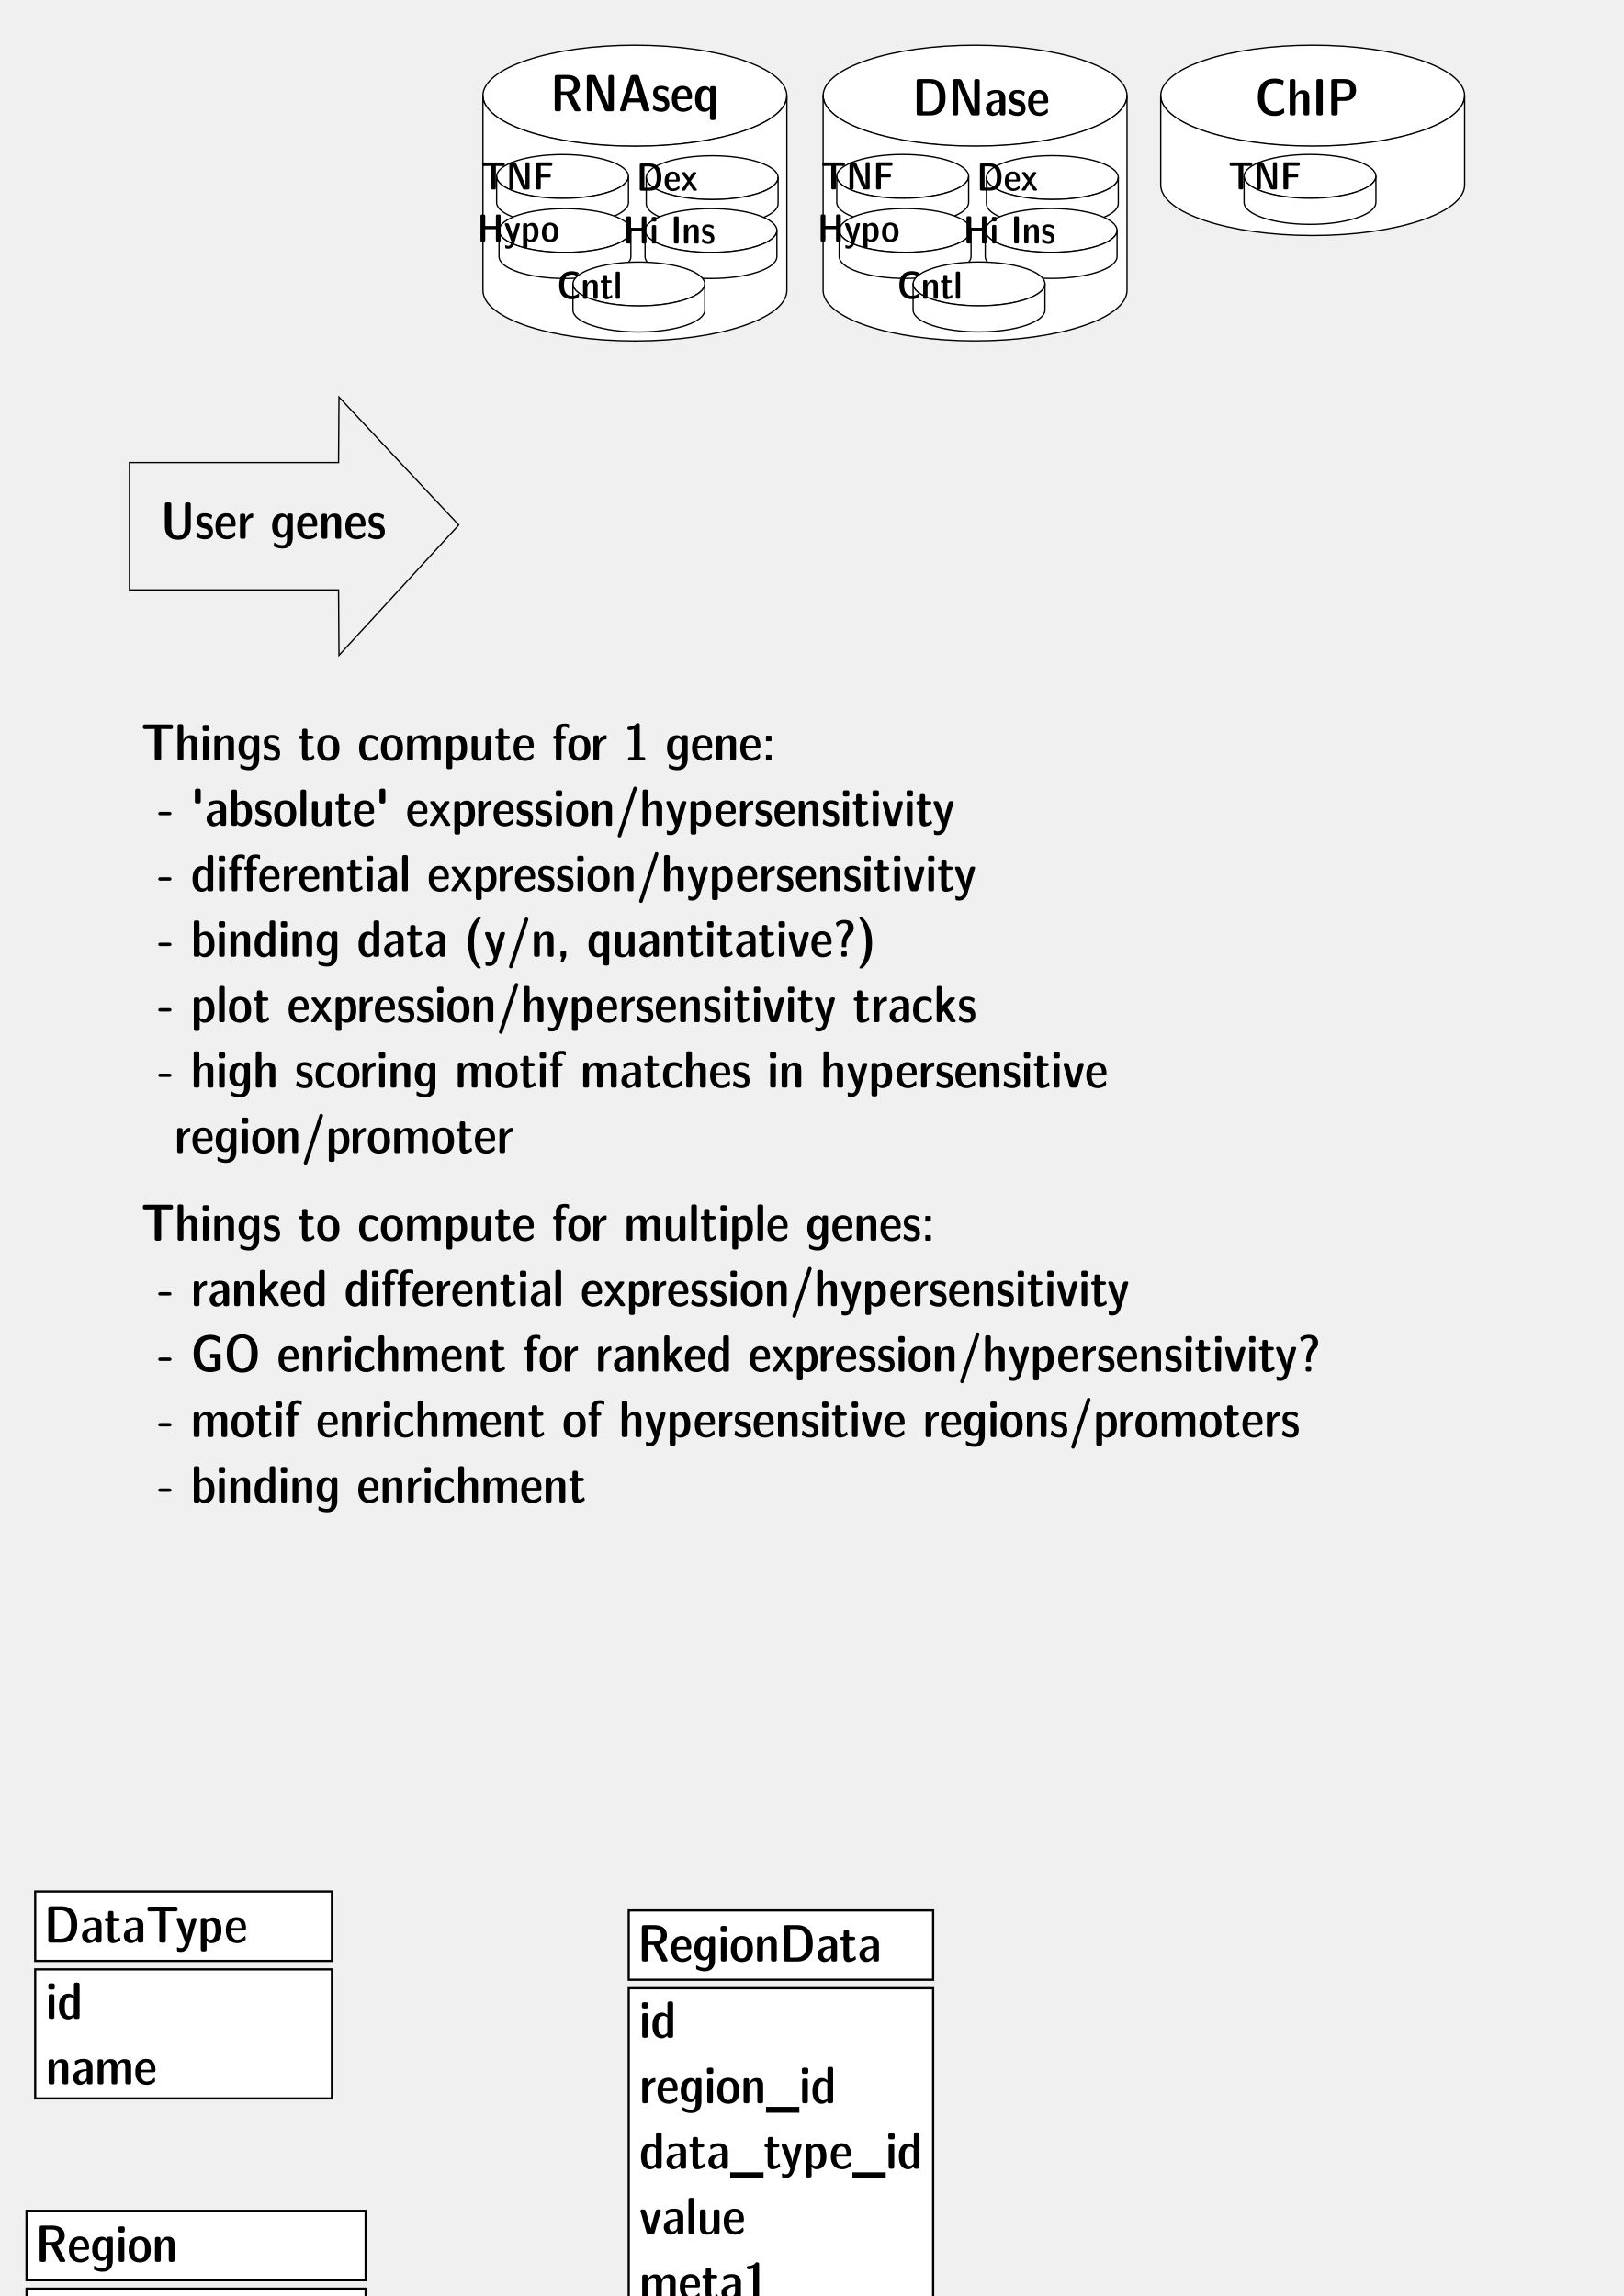
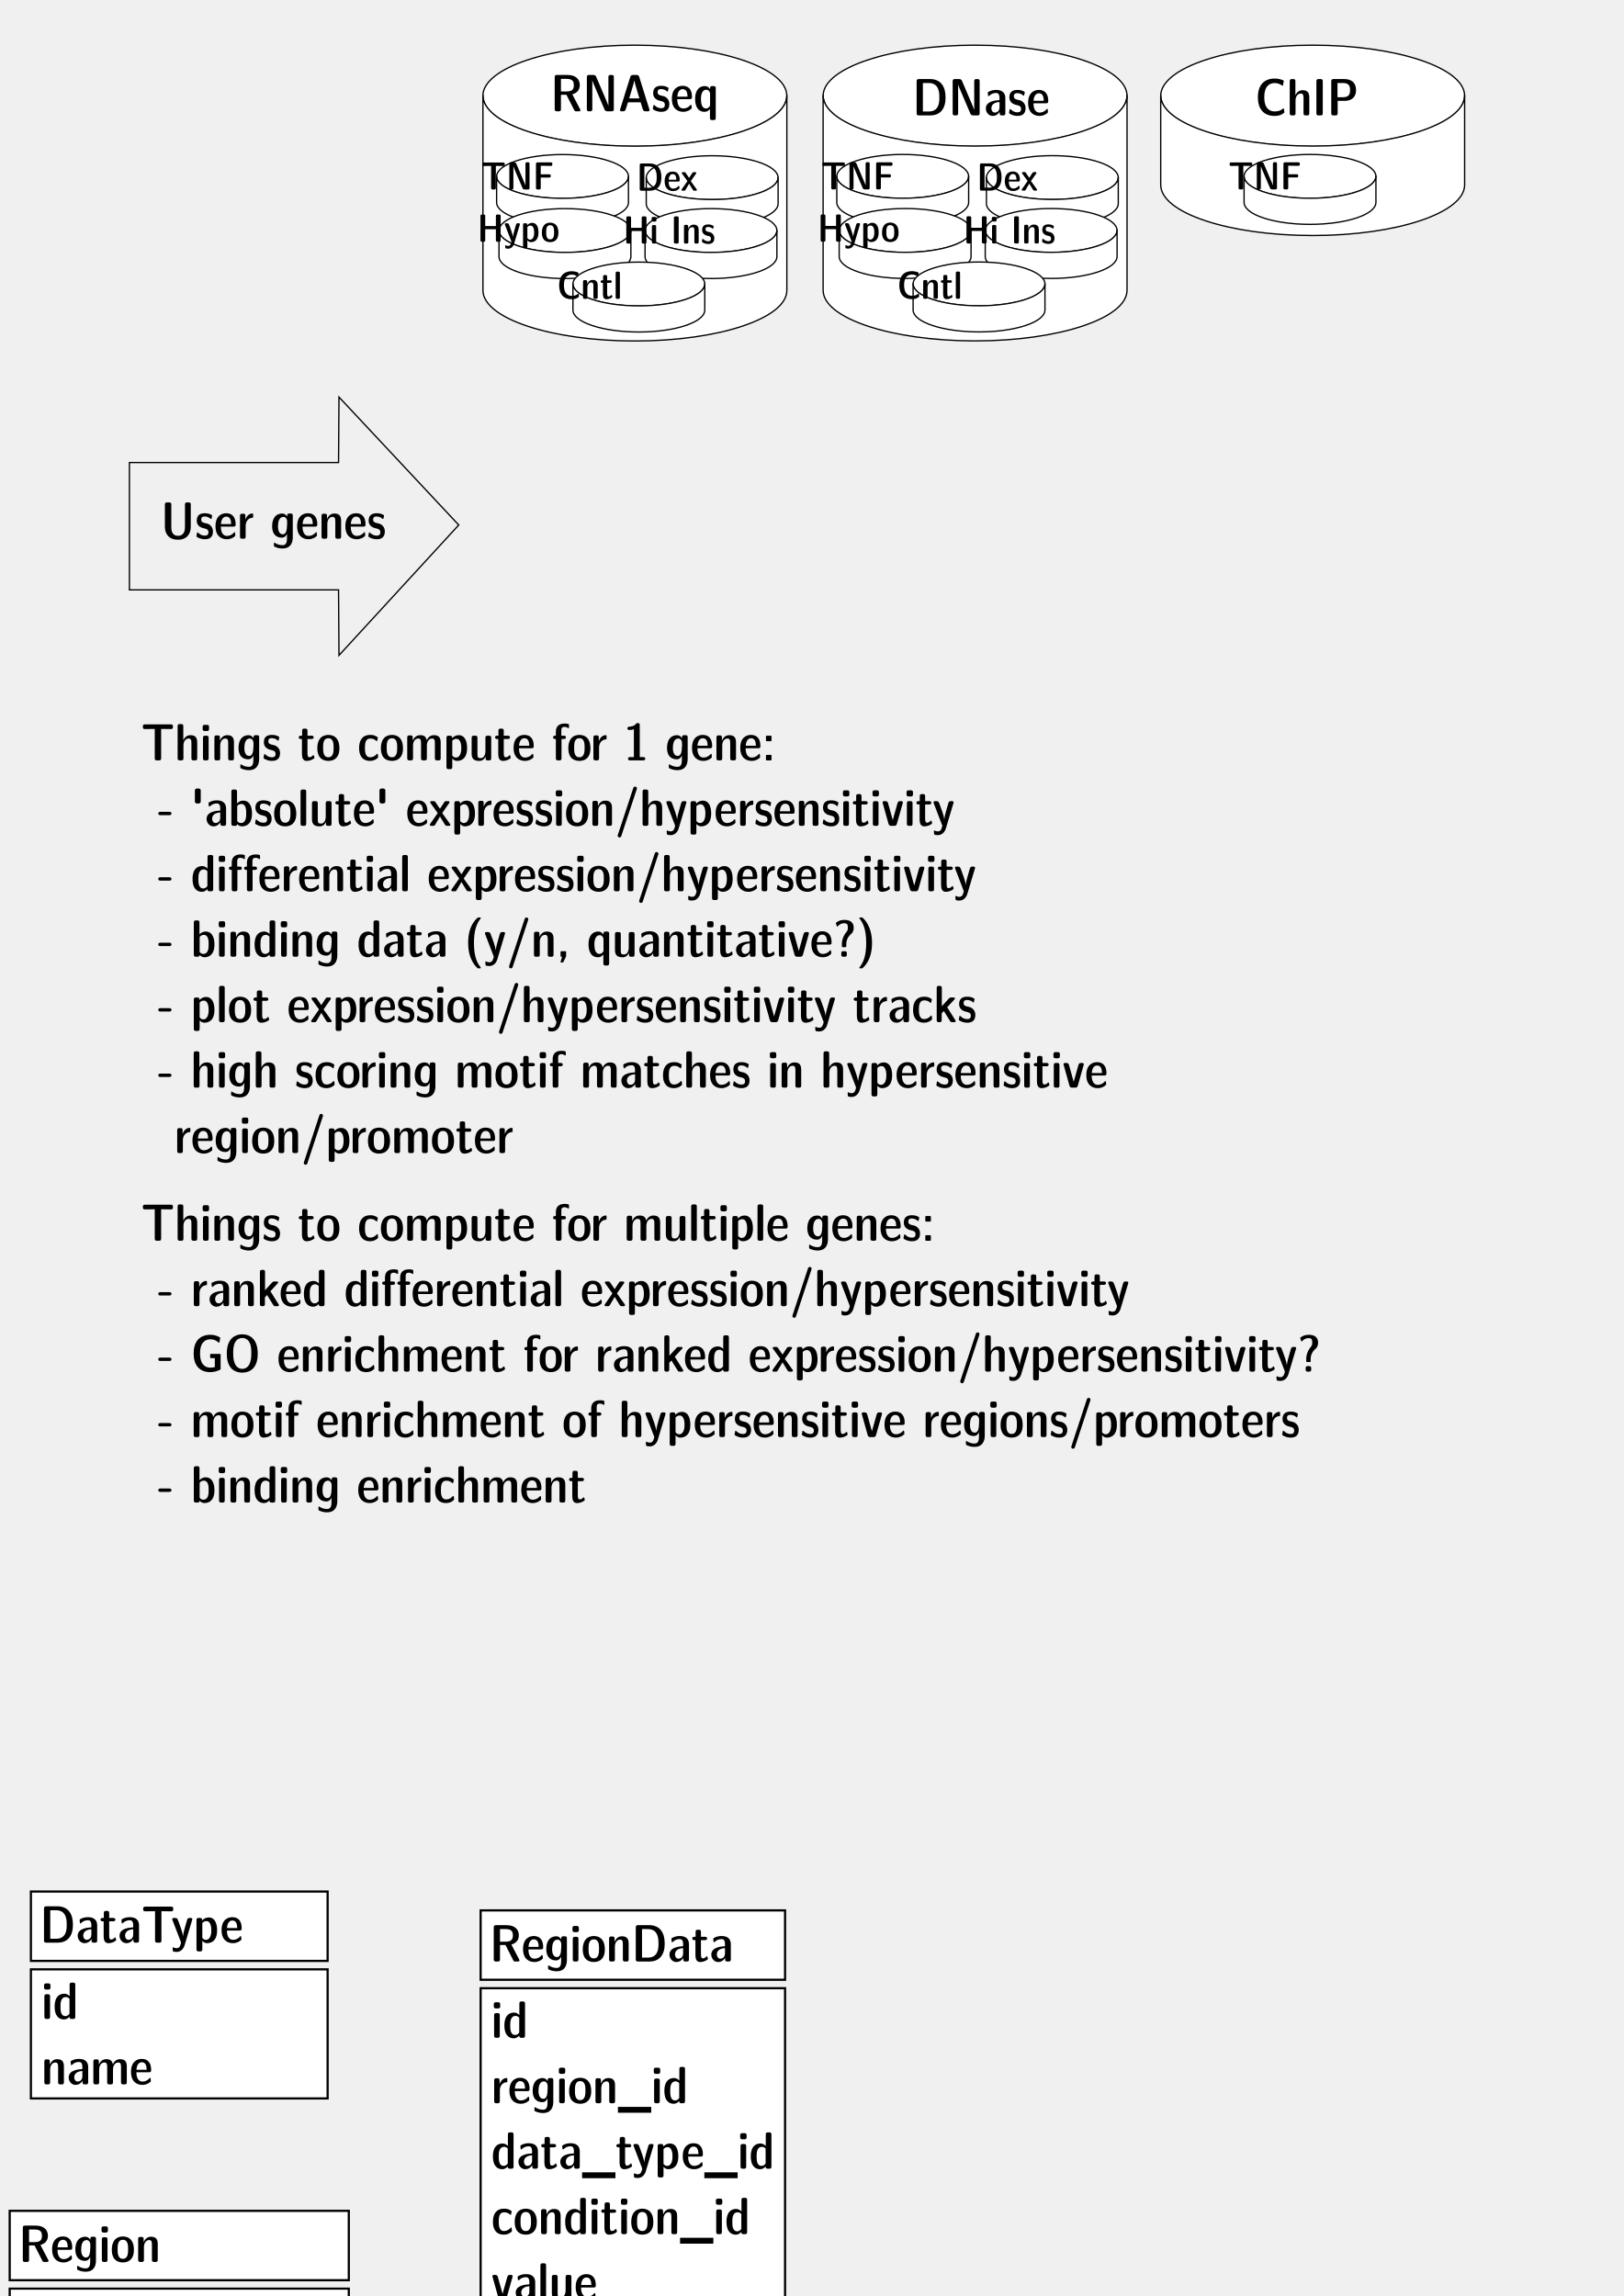
<svg xmlns="http://www.w3.org/2000/svg" width="744.094" height="1052.362" id="svg2" version="1.1">
  <defs id="defs4" />
  <g id="layer1">
    <g transform="matrix(1.915558,0,0,1.915558,-138.805,-201.1769)" id="g3013">
      <path transform="translate(81.01019,234.4622)" style="color:#000000;fill:#ffffff;stroke:#000000;stroke-width:0.313;stroke-linecap:round;stroke-linejoin:miter;stroke-miterlimit:4;stroke-opacity:1;stroke-dashoffset:0;marker:none;visibility:visible;display:inline;overflow:visible;enable-background:accumulate" d="m 261.078,-106.514 c 0,6.692 -16.276,12.118 -36.353,12.118 -20.077,0 -36.353,-5.425 -36.353,-12.118 0,-6.692 16.276,-12.118 36.353,-12.118 20.077,0 36.353,5.425 36.353,12.118 z" id="path3015" />
      <path id="path3017" style="color:#000000;fill:#ffffff;stroke:#000000;stroke-width:0.313;stroke-linecap:round;stroke-linejoin:miter;stroke-miterlimit:4;stroke-opacity:1;stroke-dashoffset:0;marker:none;visibility:visible;display:inline;overflow:visible;enable-background:accumulate" d="m 342.088,127.858 c 0,6.692 -16.276,12.118 -36.353,12.118 -20.077,0 -36.353,-5.425 -36.353,-12.118 m 0,0 0,46.615 c 0,6.692 16.276,12.118 36.353,12.118 20.077,0 36.353,-5.425 36.353,-12.118 l 0,-46.615" />
      <g transform="matrix(0.4338761,0,0,0.4338761,155.7719,91.72358)" id="g3043">
        <path transform="translate(81.01019,234.4622)" style="color:#000000;fill:#ffffff;stroke:#000000;stroke-width:0.722;stroke-linecap:round;stroke-linejoin:miter;stroke-miterlimit:4;stroke-opacity:1;stroke-dashoffset:0;marker:none;visibility:visible;display:inline;overflow:visible;enable-background:accumulate" d="m 261.078,-106.514 c 0,6.692 -16.276,12.118 -36.353,12.118 -20.077,0 -36.353,-5.425 -36.353,-12.118 0,-6.692 16.276,-12.118 36.353,-12.118 20.077,0 36.353,5.425 36.353,12.118 z" id="path3045" />
        <path id="path3047" style="color:#000000;fill:#ffffff;stroke:#000000;stroke-width:0.722;stroke-linecap:round;stroke-linejoin:miter;stroke-miterlimit:4;stroke-opacity:1;stroke-dashoffset:0;marker:none;visibility:visible;display:inline;overflow:visible;enable-background:accumulate" d="m 342.088,127.858 c 0,6.692 -16.276,12.118 -36.353,12.118 -20.077,0 -36.353,-5.425 -36.353,-12.118 m 0,0 0,14.41 c 0,6.692 16.276,12.118 36.353,12.118 20.077,0 36.353,-5.425 36.353,-12.118 l 0,-14.41" />
      </g>
      <text xml:space="preserve" style="font-size:9.397px;font-style:normal;font-variant:normal;font-weight:600;font-stretch:normal;text-align:center;line-height:125%;letter-spacing:0px;word-spacing:0px;writing-mode:lr-tb;text-anchor:middle;fill:#000000;fill-opacity:1;stroke:none;font-family:LMSansDemiCond10;-inkscape-font-specification:LMSansDemiCond10 Semi-Bold" x="288.05" y="150.344" id="text3073">
        <tspan id="tspan3075" x="288.05" y="150.344">TNF</tspan>
      </text>
      <g id="g3093" transform="matrix(0.4338761,0,0,0.4338761,191.5704,92.01112)">
        <path id="path3095" d="m 261.078,-106.514 c 0,6.692 -16.276,12.118 -36.353,12.118 -20.077,0 -36.353,-5.425 -36.353,-12.118 0,-6.692 16.276,-12.118 36.353,-12.118 20.077,0 36.353,5.425 36.353,12.118 z" style="color:#000000;fill:#ffffff;stroke:#000000;stroke-width:0.722;stroke-linecap:round;stroke-linejoin:miter;stroke-miterlimit:4;stroke-opacity:1;stroke-dashoffset:0;marker:none;visibility:visible;display:inline;overflow:visible;enable-background:accumulate" transform="translate(81.01019,234.4622)" />
        <path d="m 342.088,127.858 c 0,6.692 -16.276,12.118 -36.353,12.118 -20.077,0 -36.353,-5.425 -36.353,-12.118 m 0,0 0,14.41 c 0,6.692 16.276,12.118 36.353,12.118 20.077,0 36.353,-5.425 36.353,-12.118 l 0,-14.41" style="color:#000000;fill:#ffffff;stroke:#000000;stroke-width:0.722;stroke-linecap:round;stroke-linejoin:miter;stroke-miterlimit:4;stroke-opacity:1;stroke-dashoffset:0;marker:none;visibility:visible;display:inline;overflow:visible;enable-background:accumulate" id="path3097" />
      </g>
      <g transform="matrix(0.4338761,0,0,0.4338761,156.3469,104.6628)" id="g3099">
        <path transform="translate(81.01019,234.4622)" style="color:#000000;fill:#ffffff;stroke:#000000;stroke-width:0.722;stroke-linecap:round;stroke-linejoin:miter;stroke-miterlimit:4;stroke-opacity:1;stroke-dashoffset:0;marker:none;visibility:visible;display:inline;overflow:visible;enable-background:accumulate" d="m 261.078,-106.514 c 0,6.692 -16.276,12.118 -36.353,12.118 -20.077,0 -36.353,-5.425 -36.353,-12.118 0,-6.692 16.276,-12.118 36.353,-12.118 20.077,0 36.353,5.425 36.353,12.118 z" id="path3101" />
        <path id="path3103" style="color:#000000;fill:#ffffff;stroke:#000000;stroke-width:0.722;stroke-linecap:round;stroke-linejoin:miter;stroke-miterlimit:4;stroke-opacity:1;stroke-dashoffset:0;marker:none;visibility:visible;display:inline;overflow:visible;enable-background:accumulate" d="m 342.088,127.858 c 0,6.692 -16.276,12.118 -36.353,12.118 -20.077,0 -36.353,-5.425 -36.353,-12.118 m 0,0 0,14.41 c 0,6.692 16.276,12.118 36.353,12.118 20.077,0 36.353,-5.425 36.353,-12.118 l 0,-14.41" />
      </g>
      <g id="g3105" transform="matrix(0.4338761,0,0,0.4338761,191.2829,104.6628)">
        <path id="path3107" d="m 261.078,-106.514 c 0,6.692 -16.276,12.118 -36.353,12.118 -20.077,0 -36.353,-5.425 -36.353,-12.118 0,-6.692 16.276,-12.118 36.353,-12.118 20.077,0 36.353,5.425 36.353,12.118 z" style="color:#000000;fill:#ffffff;stroke:#000000;stroke-width:0.722;stroke-linecap:round;stroke-linejoin:miter;stroke-miterlimit:4;stroke-opacity:1;stroke-dashoffset:0;marker:none;visibility:visible;display:inline;overflow:visible;enable-background:accumulate" transform="translate(81.01019,234.4622)" />
        <path d="m 342.088,127.858 c 0,6.692 -16.276,12.118 -36.353,12.118 -20.077,0 -36.353,-5.425 -36.353,-12.118 m 0,0 0,14.41 c 0,6.692 16.276,12.118 36.353,12.118 20.077,0 36.353,-5.425 36.353,-12.118 l 0,-14.41" style="color:#000000;fill:#ffffff;stroke:#000000;stroke-width:0.722;stroke-linecap:round;stroke-linejoin:miter;stroke-miterlimit:4;stroke-opacity:1;stroke-dashoffset:0;marker:none;visibility:visible;display:inline;overflow:visible;enable-background:accumulate" id="path3109" />
      </g>
      <g transform="matrix(0.4338761,0,0,0.4338761,174.0306,117.4583)" id="g3111">
        <path transform="translate(81.01019,234.4622)" style="color:#000000;fill:#ffffff;stroke:#000000;stroke-width:0.722;stroke-linecap:round;stroke-linejoin:miter;stroke-miterlimit:4;stroke-opacity:1;stroke-dashoffset:0;marker:none;visibility:visible;display:inline;overflow:visible;enable-background:accumulate" d="m 261.078,-106.514 c 0,6.692 -16.276,12.118 -36.353,12.118 -20.077,0 -36.353,-5.425 -36.353,-12.118 0,-6.692 16.276,-12.118 36.353,-12.118 20.077,0 36.353,5.425 36.353,12.118 z" id="path3113" />
        <path id="path3115" style="color:#000000;fill:#ffffff;stroke:#000000;stroke-width:0.722;stroke-linecap:round;stroke-linejoin:miter;stroke-miterlimit:4;stroke-opacity:1;stroke-dashoffset:0;marker:none;visibility:visible;display:inline;overflow:visible;enable-background:accumulate" d="m 342.088,127.858 c 0,6.692 -16.276,12.118 -36.353,12.118 -20.077,0 -36.353,-5.425 -36.353,-12.118 m 0,0 0,14.41 c 0,6.692 16.276,12.118 36.353,12.118 20.077,0 36.353,-5.425 36.353,-12.118 l 0,-14.41" />
      </g>
      <text xml:space="preserve" style="font-size:9.397px;font-style:normal;font-variant:normal;font-weight:600;font-stretch:normal;text-align:center;line-height:125%;letter-spacing:0px;word-spacing:0px;writing-mode:lr-tb;text-anchor:middle;fill:#000000;fill-opacity:1;stroke:none;font-family:LMSansDemiCond10;-inkscape-font-specification:LMSansDemiCond10 Semi-Bold" x="323.869" y="150.631" id="text3077">
        <tspan id="tspan3079" x="323.869" y="150.631">Dex</tspan>
      </text>
      <text xml:space="preserve" style="font-size:9.397px;font-style:normal;font-variant:normal;font-weight:600;font-stretch:normal;text-align:center;line-height:125%;letter-spacing:0px;word-spacing:0px;writing-mode:lr-tb;text-anchor:middle;fill:#000000;fill-opacity:1;stroke:none;font-family:LMSansDemiCond10;-inkscape-font-specification:LMSansDemiCond10 Semi-Bold" x="288.281" y="162.852" id="text3081">
        <tspan id="tspan3083" x="288.281" y="162.852">Hypo</tspan>
      </text>
      <text xml:space="preserve" style="font-size:9.397px;font-style:normal;font-variant:normal;font-weight:600;font-stretch:normal;text-align:center;line-height:125%;letter-spacing:0px;word-spacing:0px;writing-mode:lr-tb;text-anchor:middle;fill:#000000;fill-opacity:1;stroke:none;font-family:LMSansDemiCond10;-inkscape-font-specification:LMSansDemiCond10 Semi-Bold" x="324.347" y="163.283" id="text3085">
        <tspan id="tspan3087" x="324.347" y="163.283">Hi Ins</tspan>
      </text>
      <text xml:space="preserve" style="font-size:9.397px;font-style:normal;font-variant:normal;font-weight:600;font-stretch:normal;text-align:center;line-height:125%;letter-spacing:0px;word-spacing:0px;writing-mode:lr-tb;text-anchor:middle;fill:#000000;fill-opacity:1;stroke:none;font-family:LMSansDemiCond10;-inkscape-font-specification:LMSansDemiCond10 Semi-Bold" x="305.317" y="176.51" id="text3089">
        <tspan id="tspan3091" x="305.317" y="176.51">Cntl</tspan>
      </text>
    </g>
    <g id="g3009" transform="matrix(1.915558,0,0,1.915558,-294.7181,-201.1769)">
      <path id="path3000" d="m 261.078,-106.514 c 0,6.692 -16.276,12.118 -36.353,12.118 -20.077,0 -36.353,-5.425 -36.353,-12.118 0,-6.692 16.276,-12.118 36.353,-12.118 20.077,0 36.353,5.425 36.353,12.118 z" style="color:#000000;fill:#ffffff;stroke:#000000;stroke-width:0.313;stroke-linecap:round;stroke-linejoin:miter;stroke-miterlimit:4;stroke-opacity:1;stroke-dashoffset:0;marker:none;visibility:visible;display:inline;overflow:visible;enable-background:accumulate" transform="translate(81.01019,234.4622)" />
      <path id="path3017-1" style="color:#000000;fill:#ffffff;stroke:#000000;stroke-width:0.313;stroke-linecap:round;stroke-linejoin:miter;stroke-miterlimit:4;stroke-opacity:1;stroke-dashoffset:0;marker:none;visibility:visible;display:inline;overflow:visible;enable-background:accumulate" d="m 342.1,127.879 c 0,6.692 -16.276,12.118 -36.353,12.118 -20.077,0 -36.353,-5.425 -36.353,-12.118 m 0,0 0,46.615 c 0,6.692 16.276,12.118 36.353,12.118 20.077,0 36.353,-5.425 36.353,-12.118 l 0,-46.615" />
      <g transform="matrix(0.4338761,0,0,0.4338761,155.7839,91.7439)" id="g3043-1">
        <path transform="translate(81.01019,234.4622)" style="color:#000000;fill:#ffffff;stroke:#000000;stroke-width:0.722;stroke-linecap:round;stroke-linejoin:miter;stroke-miterlimit:4;stroke-opacity:1;stroke-dashoffset:0;marker:none;visibility:visible;display:inline;overflow:visible;enable-background:accumulate" d="m 261.078,-106.514 c 0,6.692 -16.276,12.118 -36.353,12.118 -20.077,0 -36.353,-5.425 -36.353,-12.118 0,-6.692 16.276,-12.118 36.353,-12.118 20.077,0 36.353,5.425 36.353,12.118 z" id="path3045-1" />
        <path id="path3047-2" style="color:#000000;fill:#ffffff;stroke:#000000;stroke-width:0.722;stroke-linecap:round;stroke-linejoin:miter;stroke-miterlimit:4;stroke-opacity:1;stroke-dashoffset:0;marker:none;visibility:visible;display:inline;overflow:visible;enable-background:accumulate" d="m 342.088,127.858 c 0,6.692 -16.276,12.118 -36.353,12.118 -20.077,0 -36.353,-5.425 -36.353,-12.118 m 0,0 0,14.41 c 0,6.692 16.276,12.118 36.353,12.118 20.077,0 36.353,-5.425 36.353,-12.118 l 0,-14.41" />
      </g>
      <text xml:space="preserve" style="font-size:9.397px;font-style:normal;font-variant:normal;font-weight:600;font-stretch:normal;text-align:center;line-height:125%;letter-spacing:0px;word-spacing:0px;writing-mode:lr-tb;text-anchor:middle;fill:#000000;fill-opacity:1;stroke:none;font-family:LMSansDemiCond10;-inkscape-font-specification:LMSansDemiCond10 Semi-Bold" x="288.062" y="150.364" id="text3073-6">
        <tspan id="tspan3075-5" x="288.062" y="150.364">TNF</tspan>
      </text>
      <g id="g3093-0" transform="matrix(0.4338761,0,0,0.4338761,191.5824,92.03143)">
        <path id="path3095-4" d="m 261.078,-106.514 c 0,6.692 -16.276,12.118 -36.353,12.118 -20.077,0 -36.353,-5.425 -36.353,-12.118 0,-6.692 16.276,-12.118 36.353,-12.118 20.077,0 36.353,5.425 36.353,12.118 z" style="color:#000000;fill:#ffffff;stroke:#000000;stroke-width:0.722;stroke-linecap:round;stroke-linejoin:miter;stroke-miterlimit:4;stroke-opacity:1;stroke-dashoffset:0;marker:none;visibility:visible;display:inline;overflow:visible;enable-background:accumulate" transform="translate(81.01019,234.4622)" />
        <path d="m 342.088,127.858 c 0,6.692 -16.276,12.118 -36.353,12.118 -20.077,0 -36.353,-5.425 -36.353,-12.118 m 0,0 0,14.41 c 0,6.692 16.276,12.118 36.353,12.118 20.077,0 36.353,-5.425 36.353,-12.118 l 0,-14.41" style="color:#000000;fill:#ffffff;stroke:#000000;stroke-width:0.722;stroke-linecap:round;stroke-linejoin:miter;stroke-miterlimit:4;stroke-opacity:1;stroke-dashoffset:0;marker:none;visibility:visible;display:inline;overflow:visible;enable-background:accumulate" id="path3097-2" />
      </g>
      <g transform="matrix(0.4338761,0,0,0.4338761,156.359,104.6831)" id="g3099-4">
        <path transform="translate(81.01019,234.4622)" style="color:#000000;fill:#ffffff;stroke:#000000;stroke-width:0.722;stroke-linecap:round;stroke-linejoin:miter;stroke-miterlimit:4;stroke-opacity:1;stroke-dashoffset:0;marker:none;visibility:visible;display:inline;overflow:visible;enable-background:accumulate" d="m 261.078,-106.514 c 0,6.692 -16.276,12.118 -36.353,12.118 -20.077,0 -36.353,-5.425 -36.353,-12.118 0,-6.692 16.276,-12.118 36.353,-12.118 20.077,0 36.353,5.425 36.353,12.118 z" id="path3101-0" />
        <path id="path3103-8" style="color:#000000;fill:#ffffff;stroke:#000000;stroke-width:0.722;stroke-linecap:round;stroke-linejoin:miter;stroke-miterlimit:4;stroke-opacity:1;stroke-dashoffset:0;marker:none;visibility:visible;display:inline;overflow:visible;enable-background:accumulate" d="m 342.088,127.858 c 0,6.692 -16.276,12.118 -36.353,12.118 -20.077,0 -36.353,-5.425 -36.353,-12.118 m 0,0 0,14.41 c 0,6.692 16.276,12.118 36.353,12.118 20.077,0 36.353,-5.425 36.353,-12.118 l 0,-14.41" />
      </g>
      <g id="g3105-6" transform="matrix(0.4338761,0,0,0.4338761,191.2949,104.6831)">
        <path id="path3107-1" d="m 261.078,-106.514 c 0,6.692 -16.276,12.118 -36.353,12.118 -20.077,0 -36.353,-5.425 -36.353,-12.118 0,-6.692 16.276,-12.118 36.353,-12.118 20.077,0 36.353,5.425 36.353,12.118 z" style="color:#000000;fill:#ffffff;stroke:#000000;stroke-width:0.722;stroke-linecap:round;stroke-linejoin:miter;stroke-miterlimit:4;stroke-opacity:1;stroke-dashoffset:0;marker:none;visibility:visible;display:inline;overflow:visible;enable-background:accumulate" transform="translate(81.01019,234.4622)" />
        <path d="m 342.088,127.858 c 0,6.692 -16.276,12.118 -36.353,12.118 -20.077,0 -36.353,-5.425 -36.353,-12.118 m 0,0 0,14.41 c 0,6.692 16.276,12.118 36.353,12.118 20.077,0 36.353,-5.425 36.353,-12.118 l 0,-14.41" style="color:#000000;fill:#ffffff;stroke:#000000;stroke-width:0.722;stroke-linecap:round;stroke-linejoin:miter;stroke-miterlimit:4;stroke-opacity:1;stroke-dashoffset:0;marker:none;visibility:visible;display:inline;overflow:visible;enable-background:accumulate" id="path3109-0" />
      </g>
      <g transform="matrix(0.4338761,0,0,0.4338761,174.0426,117.4786)" id="g3111-5">
        <path transform="translate(81.01019,234.4622)" style="color:#000000;fill:#ffffff;stroke:#000000;stroke-width:0.722;stroke-linecap:round;stroke-linejoin:miter;stroke-miterlimit:4;stroke-opacity:1;stroke-dashoffset:0;marker:none;visibility:visible;display:inline;overflow:visible;enable-background:accumulate" d="m 261.078,-106.514 c 0,6.692 -16.276,12.118 -36.353,12.118 -20.077,0 -36.353,-5.425 -36.353,-12.118 0,-6.692 16.276,-12.118 36.353,-12.118 20.077,0 36.353,5.425 36.353,12.118 z" id="path3113-1" />
        <path id="path3115-0" style="color:#000000;fill:#ffffff;stroke:#000000;stroke-width:0.722;stroke-linecap:round;stroke-linejoin:miter;stroke-miterlimit:4;stroke-opacity:1;stroke-dashoffset:0;marker:none;visibility:visible;display:inline;overflow:visible;enable-background:accumulate" d="m 342.088,127.858 c 0,6.692 -16.276,12.118 -36.353,12.118 -20.077,0 -36.353,-5.425 -36.353,-12.118 m 0,0 0,14.41 c 0,6.692 16.276,12.118 36.353,12.118 20.077,0 36.353,-5.425 36.353,-12.118 l 0,-14.41" />
      </g>
      <text xml:space="preserve" style="font-size:9.397px;font-style:normal;font-variant:normal;font-weight:600;font-stretch:normal;text-align:center;line-height:125%;letter-spacing:0px;word-spacing:0px;writing-mode:lr-tb;text-anchor:middle;fill:#000000;fill-opacity:1;stroke:none;font-family:LMSansDemiCond10;-inkscape-font-specification:LMSansDemiCond10 Semi-Bold" x="323.881" y="150.652" id="text3077-6">
        <tspan id="tspan3079-0" x="323.881" y="150.652">Dex</tspan>
      </text>
      <text xml:space="preserve" style="font-size:9.397px;font-style:normal;font-variant:normal;font-weight:600;font-stretch:normal;text-align:center;line-height:125%;letter-spacing:0px;word-spacing:0px;writing-mode:lr-tb;text-anchor:middle;fill:#000000;fill-opacity:1;stroke:none;font-family:LMSansDemiCond10;-inkscape-font-specification:LMSansDemiCond10 Semi-Bold" x="288.293" y="162.872" id="text3081-6">
        <tspan id="tspan3083-4" x="288.293" y="162.872">Hypo</tspan>
      </text>
      <text xml:space="preserve" style="font-size:9.397px;font-style:normal;font-variant:normal;font-weight:600;font-stretch:normal;text-align:center;line-height:125%;letter-spacing:0px;word-spacing:0px;writing-mode:lr-tb;text-anchor:middle;fill:#000000;fill-opacity:1;stroke:none;font-family:LMSansDemiCond10;-inkscape-font-specification:LMSansDemiCond10 Semi-Bold" x="324.359" y="163.303" id="text3085-3">
        <tspan id="tspan3087-1" x="324.359" y="163.303">Hi Ins</tspan>
      </text>
      <text xml:space="preserve" style="font-size:9.397px;font-style:normal;font-variant:normal;font-weight:600;font-stretch:normal;text-align:center;line-height:125%;letter-spacing:0px;word-spacing:0px;writing-mode:lr-tb;text-anchor:middle;fill:#000000;fill-opacity:1;stroke:none;font-family:LMSansDemiCond10;-inkscape-font-specification:LMSansDemiCond10 Semi-Bold" x="305.329" y="176.53" id="text3089-5">
        <tspan id="tspan3091-6" x="305.329" y="176.53">Cntl</tspan>
      </text>
    </g>
    <text xml:space="preserve" style="font-size:24px;font-style:normal;font-variant:normal;font-weight:600;font-stretch:normal;text-align:start;line-height:125%;letter-spacing:0px;word-spacing:0px;writing-mode:lr-tb;text-anchor:start;fill:#000000;fill-opacity:1;stroke:none;font-family:LMSansDemiCond10;-inkscape-font-specification:LMSansDemiCond10 Semi-Bold" x="418.132" y="52.898" id="text2985">
      <tspan id="tspan2987" x="418.132" y="52.898">DNase</tspan>
    </text>
    <text xml:space="preserve" style="font-size:24px;font-style:normal;font-variant:normal;font-weight:600;font-stretch:normal;text-align:start;line-height:125%;letter-spacing:0px;word-spacing:0px;writing-mode:lr-tb;text-anchor:start;fill:#000000;fill-opacity:1;stroke:none;font-family:LMSansDemiCond10;-inkscape-font-specification:LMSansDemiCond10 Semi-Bold" x="252.265" y="51.014" id="text2989">
      <tspan id="tspan2991" x="252.265" y="51.014">RNAseq</tspan>
    </text>
    <text xml:space="preserve" style="font-size:24px;font-style:normal;font-variant:normal;font-weight:600;font-stretch:normal;text-align:start;line-height:125%;letter-spacing:0px;word-spacing:0px;writing-mode:lr-tb;text-anchor:start;fill:#000000;fill-opacity:1;stroke:none;font-family:LMSansDemiCond10;-inkscape-font-specification:LMSansDemiCond10 Semi-Bold" x="73.625" y="246.926" id="text2993">
      <tspan id="tspan2995" x="73.625" y="246.926">User genes</tspan>
    </text>
    <path style="color:#000000;fill:none;stroke:#000000;stroke-width:0.6;stroke-linecap:round;stroke-linejoin:miter;stroke-miterlimit:4;stroke-opacity:1;stroke-dashoffset:0;marker:none;visibility:visible;display:inline;overflow:visible;enable-background:accumulate" d="m 59.305,211.997 95.839,0 0.203,-30 54.876,58.641 -54.876,59.743 -0.203,-30 -95.839,0 z" id="rect2997" />
    <text xml:space="preserve" style="font-size:24px;font-style:normal;font-variant:normal;font-weight:600;font-stretch:normal;text-align:start;line-height:125%;letter-spacing:0px;word-spacing:0px;writing-mode:lr-tb;text-anchor:start;fill:#000000;fill-opacity:1;stroke:none;font-family:LMSansDemiCond10;-inkscape-font-specification:LMSansDemiCond10 Semi-Bold" x="64.652" y="348.526" id="text3019">
      <tspan id="tspan3021" x="64.652" y="348.526">Things to compute for 1 gene:</tspan>
      <tspan x="64.652" y="378.526" id="tspan3025"> - 'absolute' expression/hypersensitivity</tspan>
      <tspan x="64.652" y="408.526" id="tspan3027"> - differential expression/hypersensitivity</tspan>
      <tspan x="64.652" y="438.526" id="tspan3288"> - binding data (y/n, quantitative?)</tspan>
      <tspan x="64.652" y="468.526" id="tspan3031"> - plot expression/hypersensitivity tracks</tspan>
      <tspan x="64.652" y="498.526" id="tspan3033"> - high scoring motif matches in hypersensitive</tspan>
      <tspan x="64.652" y="528.526" id="tspan3035">  region/promoter</tspan>
    </text>
    <g id="g3210" transform="matrix(1.915558,0,0,1.915558,15.90815,-201.1769)">
      <path id="path3212" d="m 261.078,-106.514 c 0,6.692 -16.276,12.118 -36.353,12.118 -20.077,0 -36.353,-5.425 -36.353,-12.118 0,-6.692 16.276,-12.118 36.353,-12.118 20.077,0 36.353,5.425 36.353,12.118 z" style="color:#000000;fill:#ffffff;stroke:#000000;stroke-width:0.313;stroke-linecap:round;stroke-linejoin:miter;stroke-miterlimit:4;stroke-opacity:1;stroke-dashoffset:0;marker:none;visibility:visible;display:inline;overflow:visible;enable-background:accumulate" transform="translate(81.01019,234.4622)" />
      <path d="m 342.088,127.858 c 0,6.692 -16.276,12.118 -36.353,12.118 -20.077,0 -36.353,-5.425 -36.353,-12.118 m 0,0 0,21.403 c 0,6.692 16.276,12.118 36.353,12.118 20.077,0 36.353,-5.425 36.353,-12.118 l 0,-21.403" style="color:#000000;fill:#ffffff;stroke:#000000;stroke-width:0.313;stroke-linecap:round;stroke-linejoin:miter;stroke-miterlimit:4;stroke-opacity:1;stroke-dashoffset:0;marker:none;visibility:visible;display:inline;overflow:visible;enable-background:accumulate" id="path3214" />
      <g id="g3216" transform="matrix(0.4338761,0,0,0.4338761,172.4441,91.72358)">
        <path id="path3218" d="m 261.078,-106.514 c 0,6.692 -16.276,12.118 -36.353,12.118 -20.077,0 -36.353,-5.425 -36.353,-12.118 0,-6.692 16.276,-12.118 36.353,-12.118 20.077,0 36.353,5.425 36.353,12.118 z" style="color:#000000;fill:#ffffff;stroke:#000000;stroke-width:0.722;stroke-linecap:round;stroke-linejoin:miter;stroke-miterlimit:4;stroke-opacity:1;stroke-dashoffset:0;marker:none;visibility:visible;display:inline;overflow:visible;enable-background:accumulate" transform="translate(81.01019,234.4622)" />
        <path d="m 342.088,127.858 c 0,6.692 -16.276,12.118 -36.353,12.118 -20.077,0 -36.353,-5.425 -36.353,-12.118 m 0,0 0,14.41 c 0,6.692 16.276,12.118 36.353,12.118 20.077,0 36.353,-5.425 36.353,-12.118 l 0,-14.41" style="color:#000000;fill:#ffffff;stroke:#000000;stroke-width:0.722;stroke-linecap:round;stroke-linejoin:miter;stroke-miterlimit:4;stroke-opacity:1;stroke-dashoffset:0;marker:none;visibility:visible;display:inline;overflow:visible;enable-background:accumulate" id="path3220" />
      </g>
      <text id="text3222" y="150.344" x="304.723" style="font-size:9.397px;font-style:normal;font-variant:normal;font-weight:600;font-stretch:normal;text-align:center;line-height:125%;letter-spacing:0px;word-spacing:0px;writing-mode:lr-tb;text-anchor:middle;fill:#000000;fill-opacity:1;stroke:none;font-family:LMSansDemiCond10;-inkscape-font-specification:LMSansDemiCond10 Semi-Bold" xml:space="preserve">
        <tspan y="150.344" x="304.723" id="tspan3224">TNF</tspan>
      </text>
      <flowRoot xml:space="preserve" id="flowRoot3266" style="font-size:24px;font-style:normal;font-variant:normal;font-weight:600;font-stretch:normal;text-align:start;line-height:125%;letter-spacing:0px;word-spacing:0px;writing-mode:lr-tb;text-anchor:start;fill:#000000;fill-opacity:1;stroke:none;font-family:LMSansDemiCond10;-inkscape-font-specification:LMSansDemiCond10 Semi-Bold" transform="matrix(0.5220412,0,0,0.5220412,-39.16075,105.0226)">
        <flowRegion id="flowRegion3268">
          <rect id="rect3270" width="163.578" height="124.631" x="561.619" y="91.145" />
        </flowRegion>
        <flowPara id="flowPara3272" />
      </flowRoot>
    </g>
    <text id="text3274" y="52.898" x="575.182" style="font-size:24px;font-style:normal;font-variant:normal;font-weight:600;font-stretch:normal;text-align:start;line-height:125%;letter-spacing:0px;word-spacing:0px;writing-mode:lr-tb;text-anchor:start;fill:#000000;fill-opacity:1;stroke:none;font-family:LMSansDemiCond10;-inkscape-font-specification:LMSansDemiCond10 Semi-Bold" xml:space="preserve">
      <tspan y="52.898" x="575.182" id="tspan3276">ChIP</tspan>
    </text>
    <text xml:space="preserve" style="font-size:24px;font-style:normal;font-variant:normal;font-weight:600;font-stretch:normal;text-align:start;line-height:125%;letter-spacing:0px;word-spacing:0px;writing-mode:lr-tb;text-anchor:start;fill:#000000;fill-opacity:1;stroke:none;font-family:LMSansDemiCond10;-inkscape-font-specification:LMSansDemiCond10 Semi-Bold" x="64.652" y="568.689" id="text3278">
      <tspan id="tspan3280" x="64.652" y="568.689">Things to compute for multiple genes:</tspan>
      <tspan x="64.652" y="598.689" id="tspan3282"> - ranked differential expression/hypersensitivity</tspan>
      <tspan x="64.652" y="628.689" id="tspan3284"> - GO enrichment for ranked expression/hypersensitivity?</tspan>
      <tspan x="64.652" y="658.689" id="tspan3286"> - motif enrichment of hypersensitive regions/promoters</tspan>
      <tspan x="64.652" y="688.689" id="tspan3290"> - binding enrichment </tspan>
    </text>
-     <g id="g4089" transform="translate(-54.94329,208.5347)">
+     <g id="g4089" transform="translate(-62.65796,208.5347)">
      <g id="g3994">
        <rect style="color:#000000;fill:#ffffff;fill-opacity:1;fill-rule:nonzero;stroke:#000000;stroke-width:1;stroke-linecap:round;stroke-linejoin:miter;stroke-miterlimit:4;stroke-opacity:1;stroke-dasharray:none;stroke-dashoffset:0;marker:none;visibility:visible;display:inline;overflow:visible;enable-background:accumulate" id="rect3083" width="155.403" height="182.775" x="67.106" y="840.449" />
        <rect y="804.796" x="67.106" height="31.787" width="155.403" id="rect3085" style="color:#000000;fill:#ffffff;fill-opacity:1;fill-rule:nonzero;stroke:#000000;stroke-width:1;stroke-linecap:round;stroke-linejoin:miter;stroke-miterlimit:4;stroke-opacity:1;stroke-dasharray:none;stroke-dashoffset:0;marker:none;visibility:visible;display:inline;overflow:visible;enable-background:accumulate" />
      </g>
      <text id="text3855" y="828.219" x="71.177" style="font-size:24px;font-style:normal;font-variant:normal;font-weight:600;font-stretch:normal;text-align:start;line-height:125%;letter-spacing:0px;word-spacing:0px;writing-mode:lr-tb;text-anchor:start;fill:#000000;fill-opacity:1;stroke:none;font-family:LMSansDemiCond10;-inkscape-font-specification:LMSansDemiCond10 Semi-Bold" xml:space="preserve">
        <tspan y="828.219" x="71.177" id="tspan3857">Region</tspan>
      </text>
      <text id="text3859" y="863.183" x="71.969" style="font-size:24px;font-style:normal;font-variant:normal;font-weight:600;font-stretch:normal;text-align:start;line-height:125%;letter-spacing:0px;word-spacing:0px;writing-mode:lr-tb;text-anchor:start;fill:#000000;fill-opacity:1;stroke:none;font-family:LMSansDemiCond10;-inkscape-font-specification:LMSansDemiCond10 Semi-Bold" xml:space="preserve">
        <tspan y="863.183" x="71.969" id="tspan3861">id</tspan>
        <tspan id="tspan3879" y="893.183" x="71.969">name</tspan>
        <tspan id="tspan3887" y="923.183" x="71.969">region_type_id</tspan>
        <tspan id="tspan3881" y="953.183" x="71.969">start</tspan>
        <tspan id="tspan3883" y="983.183" x="71.969">stop</tspan>
        <tspan id="tspan3885" y="1013.183" x="71.969">chrom</tspan>
      </text>
    </g>
-     <g id="g4026" transform="translate(-418.3182,178.5657)">
+     <g id="g4026" transform="translate(-449.3237,178.5657)">
      <rect style="color:#000000;fill:#ffffff;fill-opacity:1;fill-rule:nonzero;stroke:#000000;stroke-width:1;stroke-linecap:round;stroke-linejoin:miter;stroke-miterlimit:4;stroke-opacity:1;stroke-dasharray:none;stroke-dashoffset:0;marker:none;visibility:visible;display:inline;overflow:visible;enable-background:accumulate" id="rect3897" width="135.978" height="59.159" x="237.519" y="840.449" />
      <rect y="804.796" x="237.519" height="31.787" width="135.978" id="rect3899" style="color:#000000;fill:#ffffff;fill-opacity:1;fill-rule:nonzero;stroke:#000000;stroke-width:1;stroke-linecap:round;stroke-linejoin:miter;stroke-miterlimit:4;stroke-opacity:1;stroke-dasharray:none;stroke-dashoffset:0;marker:none;visibility:visible;display:inline;overflow:visible;enable-background:accumulate" />
      <text xml:space="preserve" style="font-size:24px;font-style:normal;font-variant:normal;font-weight:600;font-stretch:normal;text-align:start;line-height:125%;letter-spacing:0px;word-spacing:0px;writing-mode:lr-tb;text-anchor:start;fill:#000000;fill-opacity:1;stroke:none;font-family:LMSansDemiCond10;-inkscape-font-specification:LMSansDemiCond10 Semi-Bold" x="241.59" y="828.219" id="text3901">
        <tspan id="tspan3903" x="241.59" y="828.219">RegionType</tspan>
      </text>
      <text xml:space="preserve" style="font-size:24px;font-style:normal;font-variant:normal;font-weight:600;font-stretch:normal;text-align:start;line-height:125%;letter-spacing:0px;word-spacing:0px;writing-mode:lr-tb;text-anchor:start;fill:#000000;fill-opacity:1;stroke:none;font-family:LMSansDemiCond10;-inkscape-font-specification:LMSansDemiCond10 Semi-Bold" x="242.382" y="863.183" id="text3905">
        <tspan id="tspan3907" x="242.382" y="863.183">id</tspan>
        <tspan x="242.382" y="893.183" id="tspan3909">name</tspan>
        <tspan x="242.382" y="923.183" id="tspan3917" />
      </text>
    </g>
-     <g id="g4036" transform="translate(-222.2705,-49.94844)">
+     <g id="g4036" transform="translate(-224.2418,-49.94844)">
      <rect y="952.586" x="238.402" height="59.159" width="135.978" id="rect3928" style="color:#000000;fill:#ffffff;fill-opacity:1;fill-rule:nonzero;stroke:#000000;stroke-width:1;stroke-linecap:round;stroke-linejoin:miter;stroke-miterlimit:4;stroke-opacity:1;stroke-dasharray:none;stroke-dashoffset:0;marker:none;visibility:visible;display:inline;overflow:visible;enable-background:accumulate" />
      <rect style="color:#000000;fill:#ffffff;fill-opacity:1;fill-rule:nonzero;stroke:#000000;stroke-width:1;stroke-linecap:round;stroke-linejoin:miter;stroke-miterlimit:4;stroke-opacity:1;stroke-dasharray:none;stroke-dashoffset:0;marker:none;visibility:visible;display:inline;overflow:visible;enable-background:accumulate" id="rect3930" width="135.978" height="31.787" x="238.402" y="916.933" />
      <text id="text3932" y="940.356" x="242.473" style="font-size:24px;font-style:normal;font-variant:normal;font-weight:600;font-stretch:normal;text-align:start;line-height:125%;letter-spacing:0px;word-spacing:0px;writing-mode:lr-tb;text-anchor:start;fill:#000000;fill-opacity:1;stroke:none;font-family:LMSansDemiCond10;-inkscape-font-specification:LMSansDemiCond10 Semi-Bold" xml:space="preserve">
        <tspan y="940.356" x="242.473" id="tspan3934">DataType</tspan>
      </text>
      <text id="text3936" y="975.32" x="243.265" style="font-size:24px;font-style:normal;font-variant:normal;font-weight:600;font-stretch:normal;text-align:start;line-height:125%;letter-spacing:0px;word-spacing:0px;writing-mode:lr-tb;text-anchor:start;fill:#000000;fill-opacity:1;stroke:none;font-family:LMSansDemiCond10;-inkscape-font-specification:LMSansDemiCond10 Semi-Bold" xml:space="preserve">
        <tspan y="975.32" x="243.265" id="tspan3938">id</tspan>
        <tspan id="tspan3940" y="1005.32" x="243.265">name</tspan>
        <tspan id="tspan3942" y="1035.32" x="243.265" />
      </text>
    </g>
-     <g id="g4046" transform="translate(295.9445,51.19715)">
+     <g id="g4046" transform="translate(193.8135,81.15557)">
      <rect style="color:#000000;fill:#ffffff;fill-opacity:1;fill-rule:nonzero;stroke:#000000;stroke-width:1;stroke-linecap:round;stroke-linejoin:miter;stroke-miterlimit:4;stroke-opacity:1;stroke-dasharray:none;stroke-dashoffset:0;marker:none;visibility:visible;display:inline;overflow:visible;enable-background:accumulate" id="rect3944" width="135.978" height="59.159" x="238.402" y="1067.373" />
      <rect y="1031.719" x="238.402" height="31.787" width="135.978" id="rect3946" style="color:#000000;fill:#ffffff;fill-opacity:1;fill-rule:nonzero;stroke:#000000;stroke-width:1;stroke-linecap:round;stroke-linejoin:miter;stroke-miterlimit:4;stroke-opacity:1;stroke-dasharray:none;stroke-dashoffset:0;marker:none;visibility:visible;display:inline;overflow:visible;enable-background:accumulate" />
      <text xml:space="preserve" style="font-size:24px;font-style:normal;font-variant:normal;font-weight:600;font-stretch:normal;text-align:start;line-height:125%;letter-spacing:0px;word-spacing:0px;writing-mode:lr-tb;text-anchor:start;fill:#000000;fill-opacity:1;stroke:none;font-family:LMSansDemiCond10;-inkscape-font-specification:LMSansDemiCond10 Semi-Bold" x="242.473" y="1055.142" id="text3948">
        <tspan id="tspan3950" x="242.473" y="1055.142">Condition</tspan>
      </text>
      <text xml:space="preserve" style="font-size:24px;font-style:normal;font-variant:normal;font-weight:600;font-stretch:normal;text-align:start;line-height:125%;letter-spacing:0px;word-spacing:0px;writing-mode:lr-tb;text-anchor:start;fill:#000000;fill-opacity:1;stroke:none;font-family:LMSansDemiCond10;-inkscape-font-specification:LMSansDemiCond10 Semi-Bold" x="243.265" y="1090.106" id="text3952">
        <tspan id="tspan3954" x="243.265" y="1090.106">id</tspan>
        <tspan x="243.265" y="1120.106" id="tspan3956">name</tspan>
        <tspan x="243.265" y="1150.106" id="tspan3958" />
      </text>
    </g>
-     <g id="g4103" transform="translate(221.0219,-156.0889)">
-       <rect y="1067.373" x="67.106" height="210.147" width="139.51" id="rect3964" style="color:#000000;fill:#ffffff;fill-opacity:1;fill-rule:nonzero;stroke:#000000;stroke-width:1;stroke-linecap:round;stroke-linejoin:miter;stroke-miterlimit:4;stroke-opacity:1;stroke-dasharray:none;stroke-dashoffset:0;marker:none;visibility:visible;display:inline;overflow:visible;enable-background:accumulate" />
+     <g id="g4103" transform="translate(153.1577,-156.0889)">
+       <rect y="1067.373" x="67.106" height="242.829" width="139.51" id="rect3964" style="color:#000000;fill:#ffffff;fill-opacity:1;fill-rule:nonzero;stroke:#000000;stroke-width:1;stroke-linecap:round;stroke-linejoin:miter;stroke-miterlimit:4;stroke-opacity:1;stroke-dasharray:none;stroke-dashoffset:0;marker:none;visibility:visible;display:inline;overflow:visible;enable-background:accumulate" />
      <rect style="color:#000000;fill:#ffffff;fill-opacity:1;fill-rule:nonzero;stroke:#000000;stroke-width:1;stroke-linecap:round;stroke-linejoin:miter;stroke-miterlimit:4;stroke-opacity:1;stroke-dasharray:none;stroke-dashoffset:0;marker:none;visibility:visible;display:inline;overflow:visible;enable-background:accumulate" id="rect3966" width="139.51" height="31.787" x="67.106" y="1031.719" />
      <text id="text3968" y="1055.142" x="71.177" style="font-size:24px;font-style:normal;font-variant:normal;font-weight:600;font-stretch:normal;text-align:start;line-height:125%;letter-spacing:0px;word-spacing:0px;writing-mode:lr-tb;text-anchor:start;fill:#000000;fill-opacity:1;stroke:none;font-family:LMSansDemiCond10;-inkscape-font-specification:LMSansDemiCond10 Semi-Bold" xml:space="preserve">
        <tspan y="1055.142" x="71.177" id="tspan3970">RegionData</tspan>
      </text>
      <text id="text3972" y="1090.106" x="71.969" style="font-size:24px;font-style:normal;font-variant:normal;font-weight:600;font-stretch:normal;text-align:start;line-height:125%;letter-spacing:0px;word-spacing:0px;writing-mode:lr-tb;text-anchor:start;fill:#000000;fill-opacity:1;stroke:none;font-family:LMSansDemiCond10;-inkscape-font-specification:LMSansDemiCond10 Semi-Bold" xml:space="preserve">
        <tspan y="1090.106" x="71.969" id="tspan3974">id</tspan>
        <tspan id="tspan3982" y="1120.106" x="71.969">region_id</tspan>
        <tspan id="tspan3980" y="1150.106" x="71.969">data_type_id</tspan>
-         <tspan id="tspan3976" y="1180.106" x="71.969">value</tspan>
-         <tspan id="tspan3984" y="1210.106" x="71.969">meta1</tspan>
-         <tspan id="tspan3986" y="1240.106" x="71.969">meta2</tspan>
-         <tspan id="tspan3988" y="1270.106" x="71.969">meta3</tspan>
-         <tspan id="tspan3978" y="1300.106" x="71.969" />
-       </text>
-     </g>
-     <g id="g4056" transform="translate(49.94844,42.45618)">
-       <rect style="color:#000000;fill:#ffffff;fill-opacity:1;fill-rule:nonzero;stroke:#000000;stroke-width:1;stroke-linecap:round;stroke-linejoin:miter;stroke-miterlimit:4;stroke-opacity:1;stroke-dasharray:none;stroke-dashoffset:0;marker:none;visibility:visible;display:inline;overflow:visible;enable-background:accumulate" id="rect4000" width="143.924" height="210.147" x="238.402" y="1173.329" />
+         <tspan y="1180.106" x="71.969" id="tspan3168">condition_id</tspan>
+         <tspan id="tspan3976" y="1210.106" x="71.969">value</tspan>
+         <tspan id="tspan3984" y="1240.106" x="71.969">meta1</tspan>
+         <tspan id="tspan3986" y="1270.106" x="71.969">meta2</tspan>
+         <tspan id="tspan3988" y="1300.106" x="71.969">meta3</tspan>
+         <tspan id="tspan3978" y="1330.106" x="71.969" />
+       </text>
+     </g>
+     <g id="g4056" transform="translate(-18.13889,42.45618)">
+       <rect style="color:#000000;fill:#ffffff;fill-opacity:1;fill-rule:nonzero;stroke:#000000;stroke-width:1;stroke-linecap:round;stroke-linejoin:miter;stroke-miterlimit:4;stroke-opacity:1;stroke-dasharray:none;stroke-dashoffset:0;marker:none;visibility:visible;display:inline;overflow:visible;enable-background:accumulate" id="rect4000" width="143.924" height="245.553" x="238.402" y="1173.329" />
      <rect y="1137.676" x="238.402" height="31.787" width="143.924" id="rect4002" style="color:#000000;fill:#ffffff;fill-opacity:1;fill-rule:nonzero;stroke:#000000;stroke-width:1;stroke-linecap:round;stroke-linejoin:miter;stroke-miterlimit:4;stroke-opacity:1;stroke-dasharray:none;stroke-dashoffset:0;marker:none;visibility:visible;display:inline;overflow:visible;enable-background:accumulate" />
      <text xml:space="preserve" style="font-size:24px;font-style:normal;font-variant:normal;font-weight:600;font-stretch:normal;text-align:start;line-height:125%;letter-spacing:0px;word-spacing:0px;writing-mode:lr-tb;text-anchor:start;fill:#000000;fill-opacity:1;stroke:none;font-family:LMSansDemiCond10;-inkscape-font-specification:LMSansDemiCond10 Semi-Bold" x="242.473" y="1161.099" id="text4004">
        <tspan id="tspan4006" x="242.473" y="1161.099">SequenceData</tspan>
      </text>
      <text xml:space="preserve" style="font-size:24px;font-style:normal;font-variant:normal;font-weight:600;font-stretch:normal;text-align:start;line-height:125%;letter-spacing:0px;word-spacing:0px;writing-mode:lr-tb;text-anchor:start;fill:#000000;fill-opacity:1;stroke:none;font-family:LMSansDemiCond10;-inkscape-font-specification:LMSansDemiCond10 Semi-Bold" x="243.265" y="1196.063" id="text4008">
        <tspan id="tspan4010" x="243.265" y="1196.063">id</tspan>
        <tspan x="243.265" y="1226.063" id="tspan4012">region_id</tspan>
        <tspan x="243.265" y="1256.063" id="tspan4014">seq_type_id</tspan>
-         <tspan x="243.265" y="1286.063" id="tspan4016">value</tspan>
-         <tspan x="243.265" y="1316.063" id="tspan4018">meta1</tspan>
-         <tspan x="243.265" y="1346.063" id="tspan4020">meta2</tspan>
-         <tspan x="243.265" y="1376.063" id="tspan4022">meta3</tspan>
-         <tspan x="243.265" y="1406.063" id="tspan4024" />
+         <tspan x="243.265" y="1286.063" id="tspan3170">condition_id</tspan>
+         <tspan x="243.265" y="1316.063" id="tspan4016">value</tspan>
+         <tspan x="243.265" y="1346.063" id="tspan4018">meta1</tspan>
+         <tspan x="243.265" y="1376.063" id="tspan4020">meta2</tspan>
+         <tspan x="243.265" y="1406.063" id="tspan4022">meta3</tspan>
+         <tspan x="243.265" y="1436.063" id="tspan4024" />
      </text>
    </g>
    <g id="g4071" transform="translate(-223.3588,484.9202)">
      <rect y="840.449" x="237.519" height="59.159" width="135.978" id="rect4073" style="color:#000000;fill:#ffffff;fill-opacity:1;fill-rule:nonzero;stroke:#000000;stroke-width:1;stroke-linecap:round;stroke-linejoin:miter;stroke-miterlimit:4;stroke-opacity:1;stroke-dasharray:none;stroke-dashoffset:0;marker:none;visibility:visible;display:inline;overflow:visible;enable-background:accumulate" />
      <rect style="color:#000000;fill:#ffffff;fill-opacity:1;fill-rule:nonzero;stroke:#000000;stroke-width:1;stroke-linecap:round;stroke-linejoin:miter;stroke-miterlimit:4;stroke-opacity:1;stroke-dasharray:none;stroke-dashoffset:0;marker:none;visibility:visible;display:inline;overflow:visible;enable-background:accumulate" id="rect4075" width="135.978" height="31.787" x="237.519" y="804.796" />
      <text id="text4077" y="828.219" x="241.59" style="font-size:24px;font-style:normal;font-variant:normal;font-weight:600;font-stretch:normal;text-align:start;line-height:125%;letter-spacing:0px;word-spacing:0px;writing-mode:lr-tb;text-anchor:start;fill:#000000;fill-opacity:1;stroke:none;font-family:LMSansDemiCond10;-inkscape-font-specification:LMSansDemiCond10 Semi-Bold" xml:space="preserve">
        <tspan y="828.219" x="241.59" id="tspan4079">SeqType</tspan>
      </text>
      <text id="text4081" y="863.183" x="242.382" style="font-size:24px;font-style:normal;font-variant:normal;font-weight:600;font-stretch:normal;text-align:start;line-height:125%;letter-spacing:0px;word-spacing:0px;writing-mode:lr-tb;text-anchor:start;fill:#000000;fill-opacity:1;stroke:none;font-family:LMSansDemiCond10;-inkscape-font-specification:LMSansDemiCond10 Semi-Bold" xml:space="preserve">
        <tspan y="863.183" x="242.382" id="tspan4083">id</tspan>
        <tspan id="tspan4085" y="893.183" x="242.382">name</tspan>
        <tspan id="tspan4087" y="923.183" x="242.382" />
      </text>
    </g>
-     <g transform="translate(-694.2833,333.4058)" id="g3150">
+     <g transform="translate(-694.2833,326.5971)" id="g3150">
      <rect y="840.449" x="237.519" height="91.626" width="135.978" id="rect3152" style="color:#000000;fill:#ffffff;fill-opacity:1;fill-rule:nonzero;stroke:#000000;stroke-width:1;stroke-linecap:round;stroke-linejoin:miter;stroke-miterlimit:4;stroke-opacity:1;stroke-dasharray:none;stroke-dashoffset:0;marker:none;visibility:visible;display:inline;overflow:visible;enable-background:accumulate" />
      <rect style="color:#000000;fill:#ffffff;fill-opacity:1;fill-rule:nonzero;stroke:#000000;stroke-width:1;stroke-linecap:round;stroke-linejoin:miter;stroke-miterlimit:4;stroke-opacity:1;stroke-dasharray:none;stroke-dashoffset:0;marker:none;visibility:visible;display:inline;overflow:visible;enable-background:accumulate" id="rect3154" width="135.978" height="31.787" x="237.519" y="804.796" />
      <text id="text3156" y="828.219" x="241.59" style="font-size:24px;font-style:normal;font-variant:normal;font-weight:600;font-stretch:normal;text-align:start;line-height:125%;letter-spacing:0px;word-spacing:0px;writing-mode:lr-tb;text-anchor:start;fill:#000000;fill-opacity:1;stroke:none;font-family:LMSansDemiCond10;-inkscape-font-specification:LMSansDemiCond10 Semi-Bold" xml:space="preserve">
        <tspan y="828.219" x="241.59" id="tspan3158">RegionSet</tspan>
      </text>
      <text id="text3160" y="863.183" x="242.382" style="font-size:24px;font-style:normal;font-variant:normal;font-weight:600;font-stretch:normal;text-align:start;line-height:125%;letter-spacing:0px;word-spacing:0px;writing-mode:lr-tb;text-anchor:start;fill:#000000;fill-opacity:1;stroke:none;font-family:LMSansDemiCond10;-inkscape-font-specification:LMSansDemiCond10 Semi-Bold" xml:space="preserve">
        <tspan y="863.183" x="242.382" id="tspan3162">id</tspan>
        <tspan id="tspan3164" y="893.183" x="242.382">name</tspan>
        <tspan y="923.183" x="242.382" id="tspan3227">notes</tspan>
        <tspan id="tspan3166" y="953.183" x="242.382" />
      </text>
    </g>
    <g transform="translate(-318.4213,101.1456)" id="g3168">
      <rect style="color:#000000;fill:#ffffff;fill-opacity:1;fill-rule:nonzero;stroke:#000000;stroke-width:1;stroke-linecap:round;stroke-linejoin:miter;stroke-miterlimit:4;stroke-opacity:1;stroke-dasharray:none;stroke-dashoffset:0;marker:none;visibility:visible;display:inline;overflow:visible;enable-background:accumulate" id="rect3170" width="215" height="64.048" x="67.106" y="1067.373" />
      <rect y="1031.719" x="67.106" height="31.787" width="215" id="rect3172" style="color:#000000;fill:#ffffff;fill-opacity:1;fill-rule:nonzero;stroke:#000000;stroke-width:1;stroke-linecap:round;stroke-linejoin:miter;stroke-miterlimit:4;stroke-opacity:1;stroke-dasharray:none;stroke-dashoffset:0;marker:none;visibility:visible;display:inline;overflow:visible;enable-background:accumulate" />
      <text xml:space="preserve" style="font-size:24px;font-style:normal;font-variant:normal;font-weight:600;font-stretch:normal;text-align:start;line-height:125%;letter-spacing:0px;word-spacing:0px;writing-mode:lr-tb;text-anchor:start;fill:#000000;fill-opacity:1;stroke:none;font-family:LMSansDemiCond10;-inkscape-font-specification:LMSansDemiCond10 Semi-Bold" x="71.177" y="1055.142" id="text3174">
        <tspan x="71.177" y="1055.142" id="tspan3196">RegionMembership</tspan>
      </text>
      <text xml:space="preserve" style="font-size:24px;font-style:normal;font-variant:normal;font-weight:600;font-stretch:normal;text-align:start;line-height:125%;letter-spacing:0px;word-spacing:0px;writing-mode:lr-tb;text-anchor:start;fill:#000000;fill-opacity:1;stroke:none;font-family:LMSansDemiCond10;-inkscape-font-specification:LMSansDemiCond10 Semi-Bold" x="71.969" y="1090.106" id="text3178">
        <tspan x="71.969" y="1090.106" id="tspan3194">region_set_id</tspan>
        <tspan x="71.969" y="1120.106" id="tspan3225">region_id</tspan>
      </text>
    </g>
  </g>
</svg>
